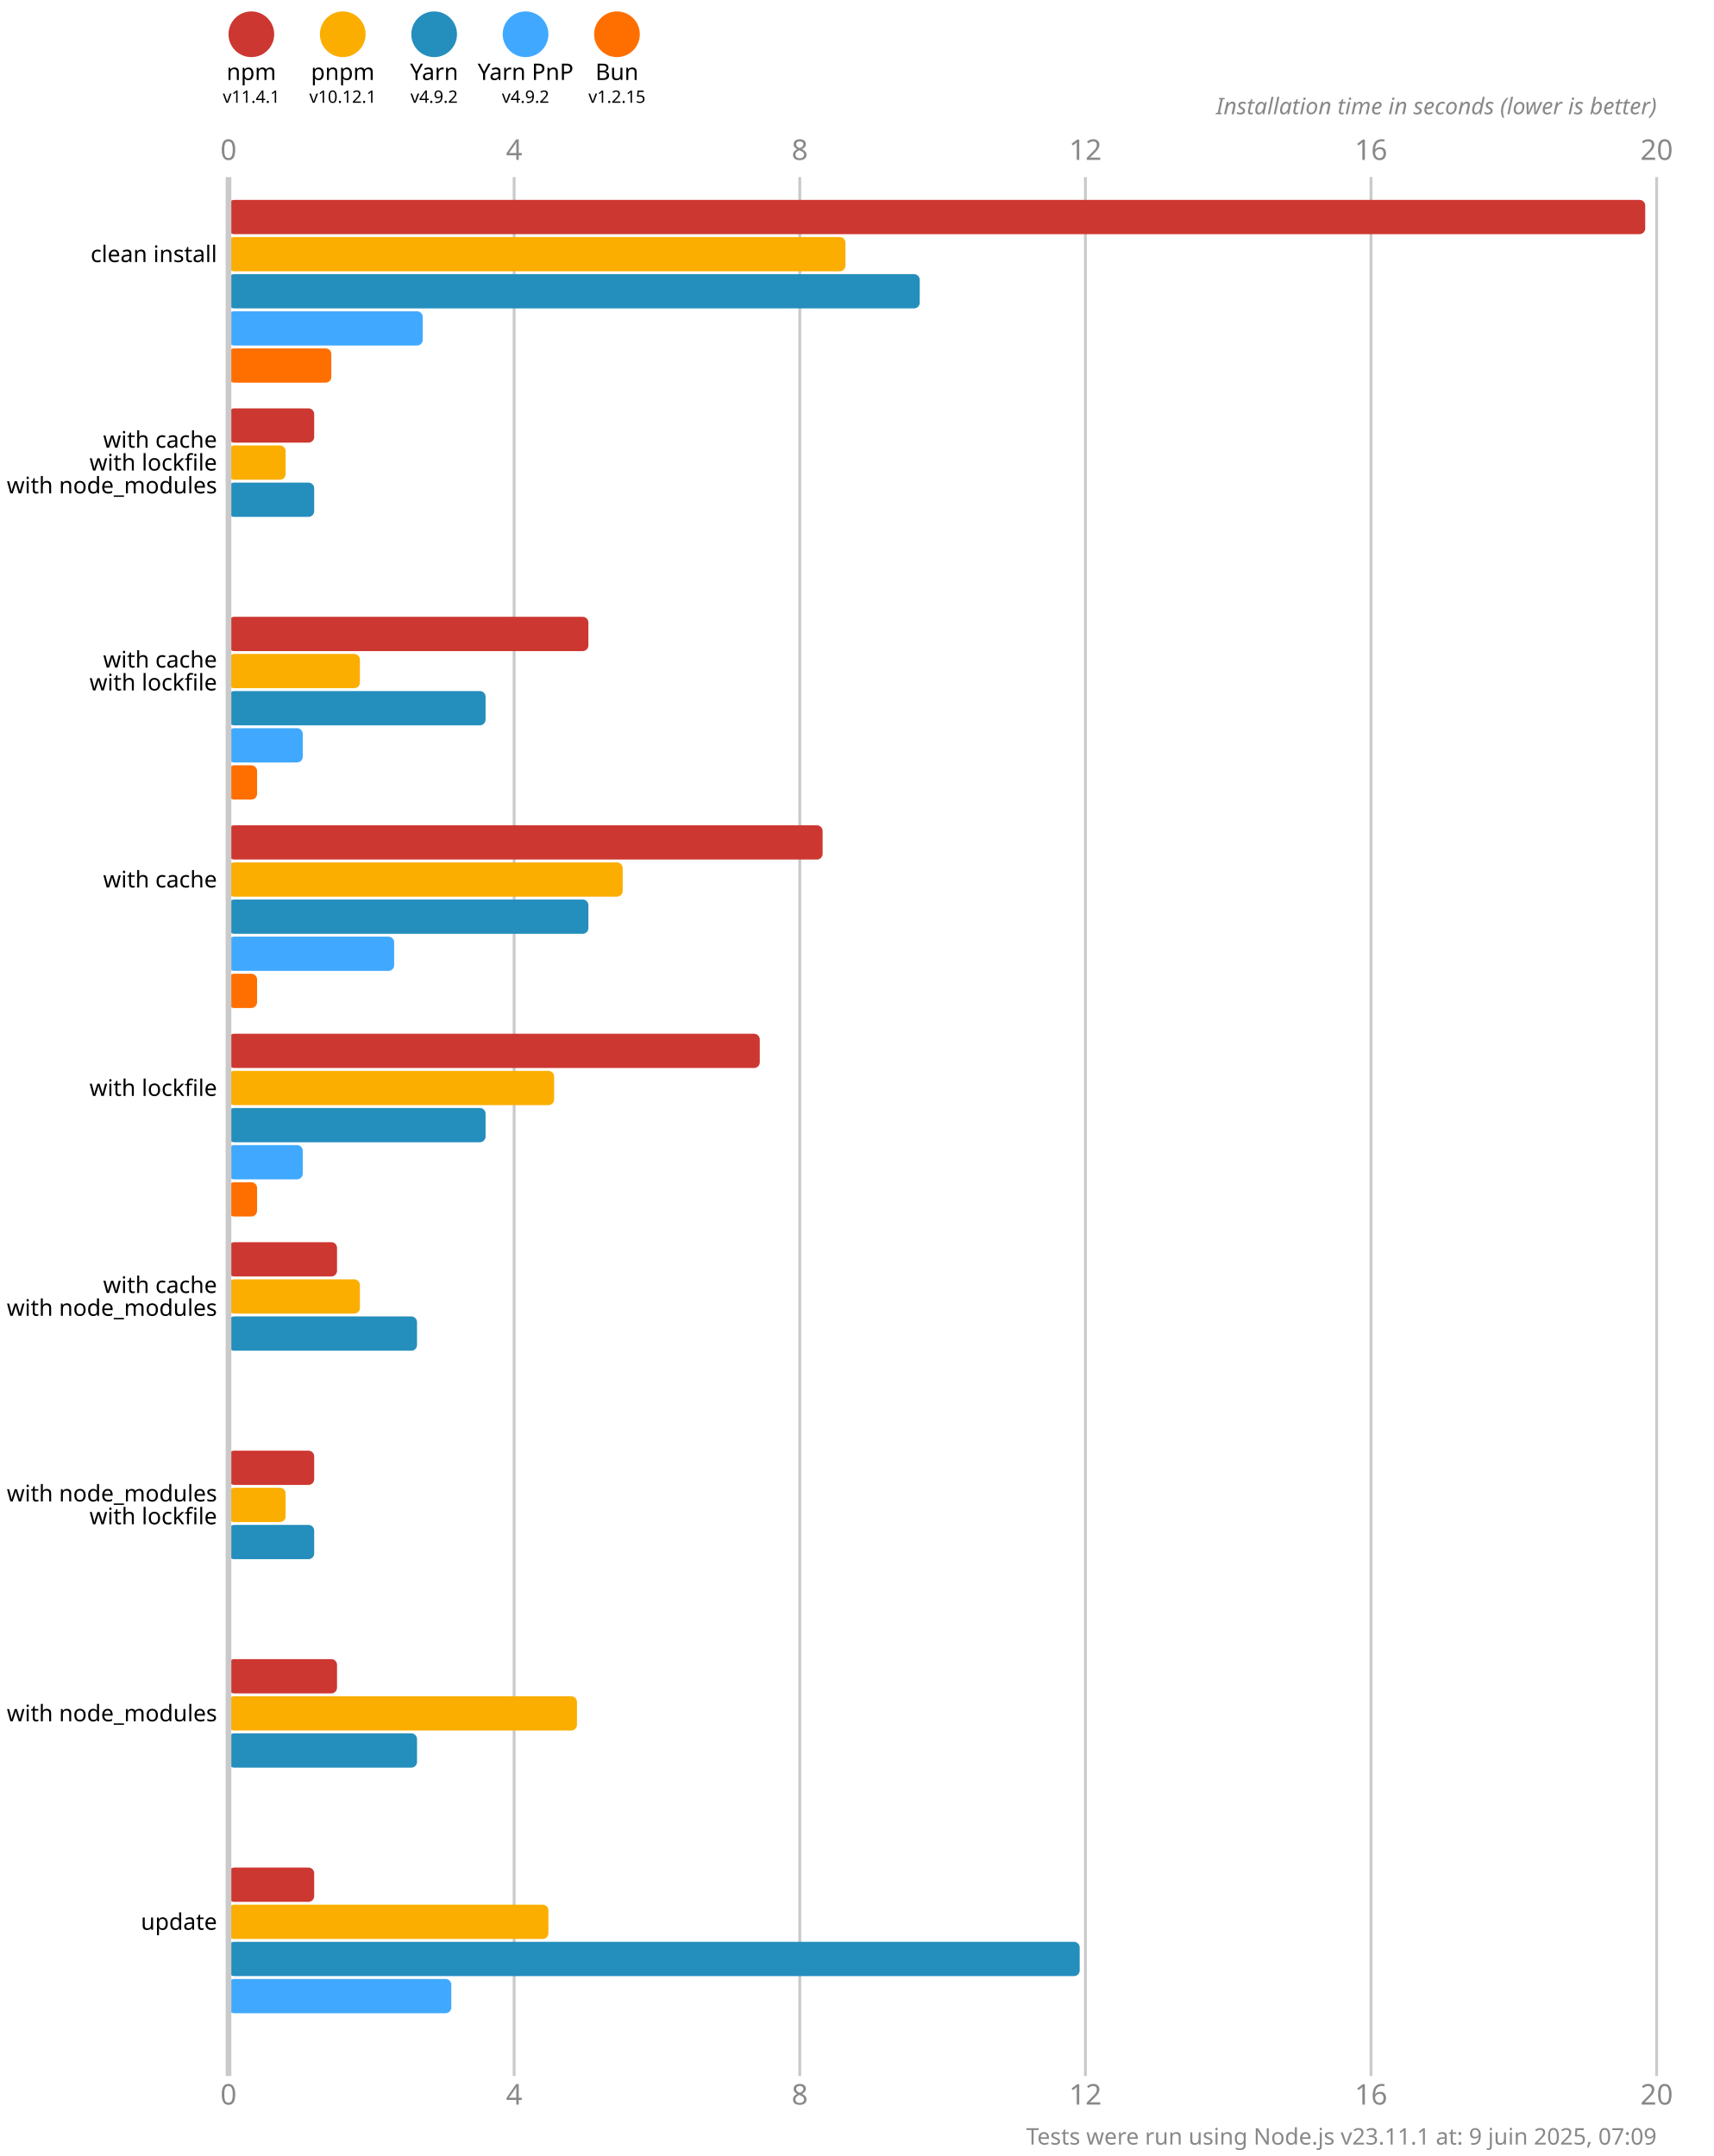
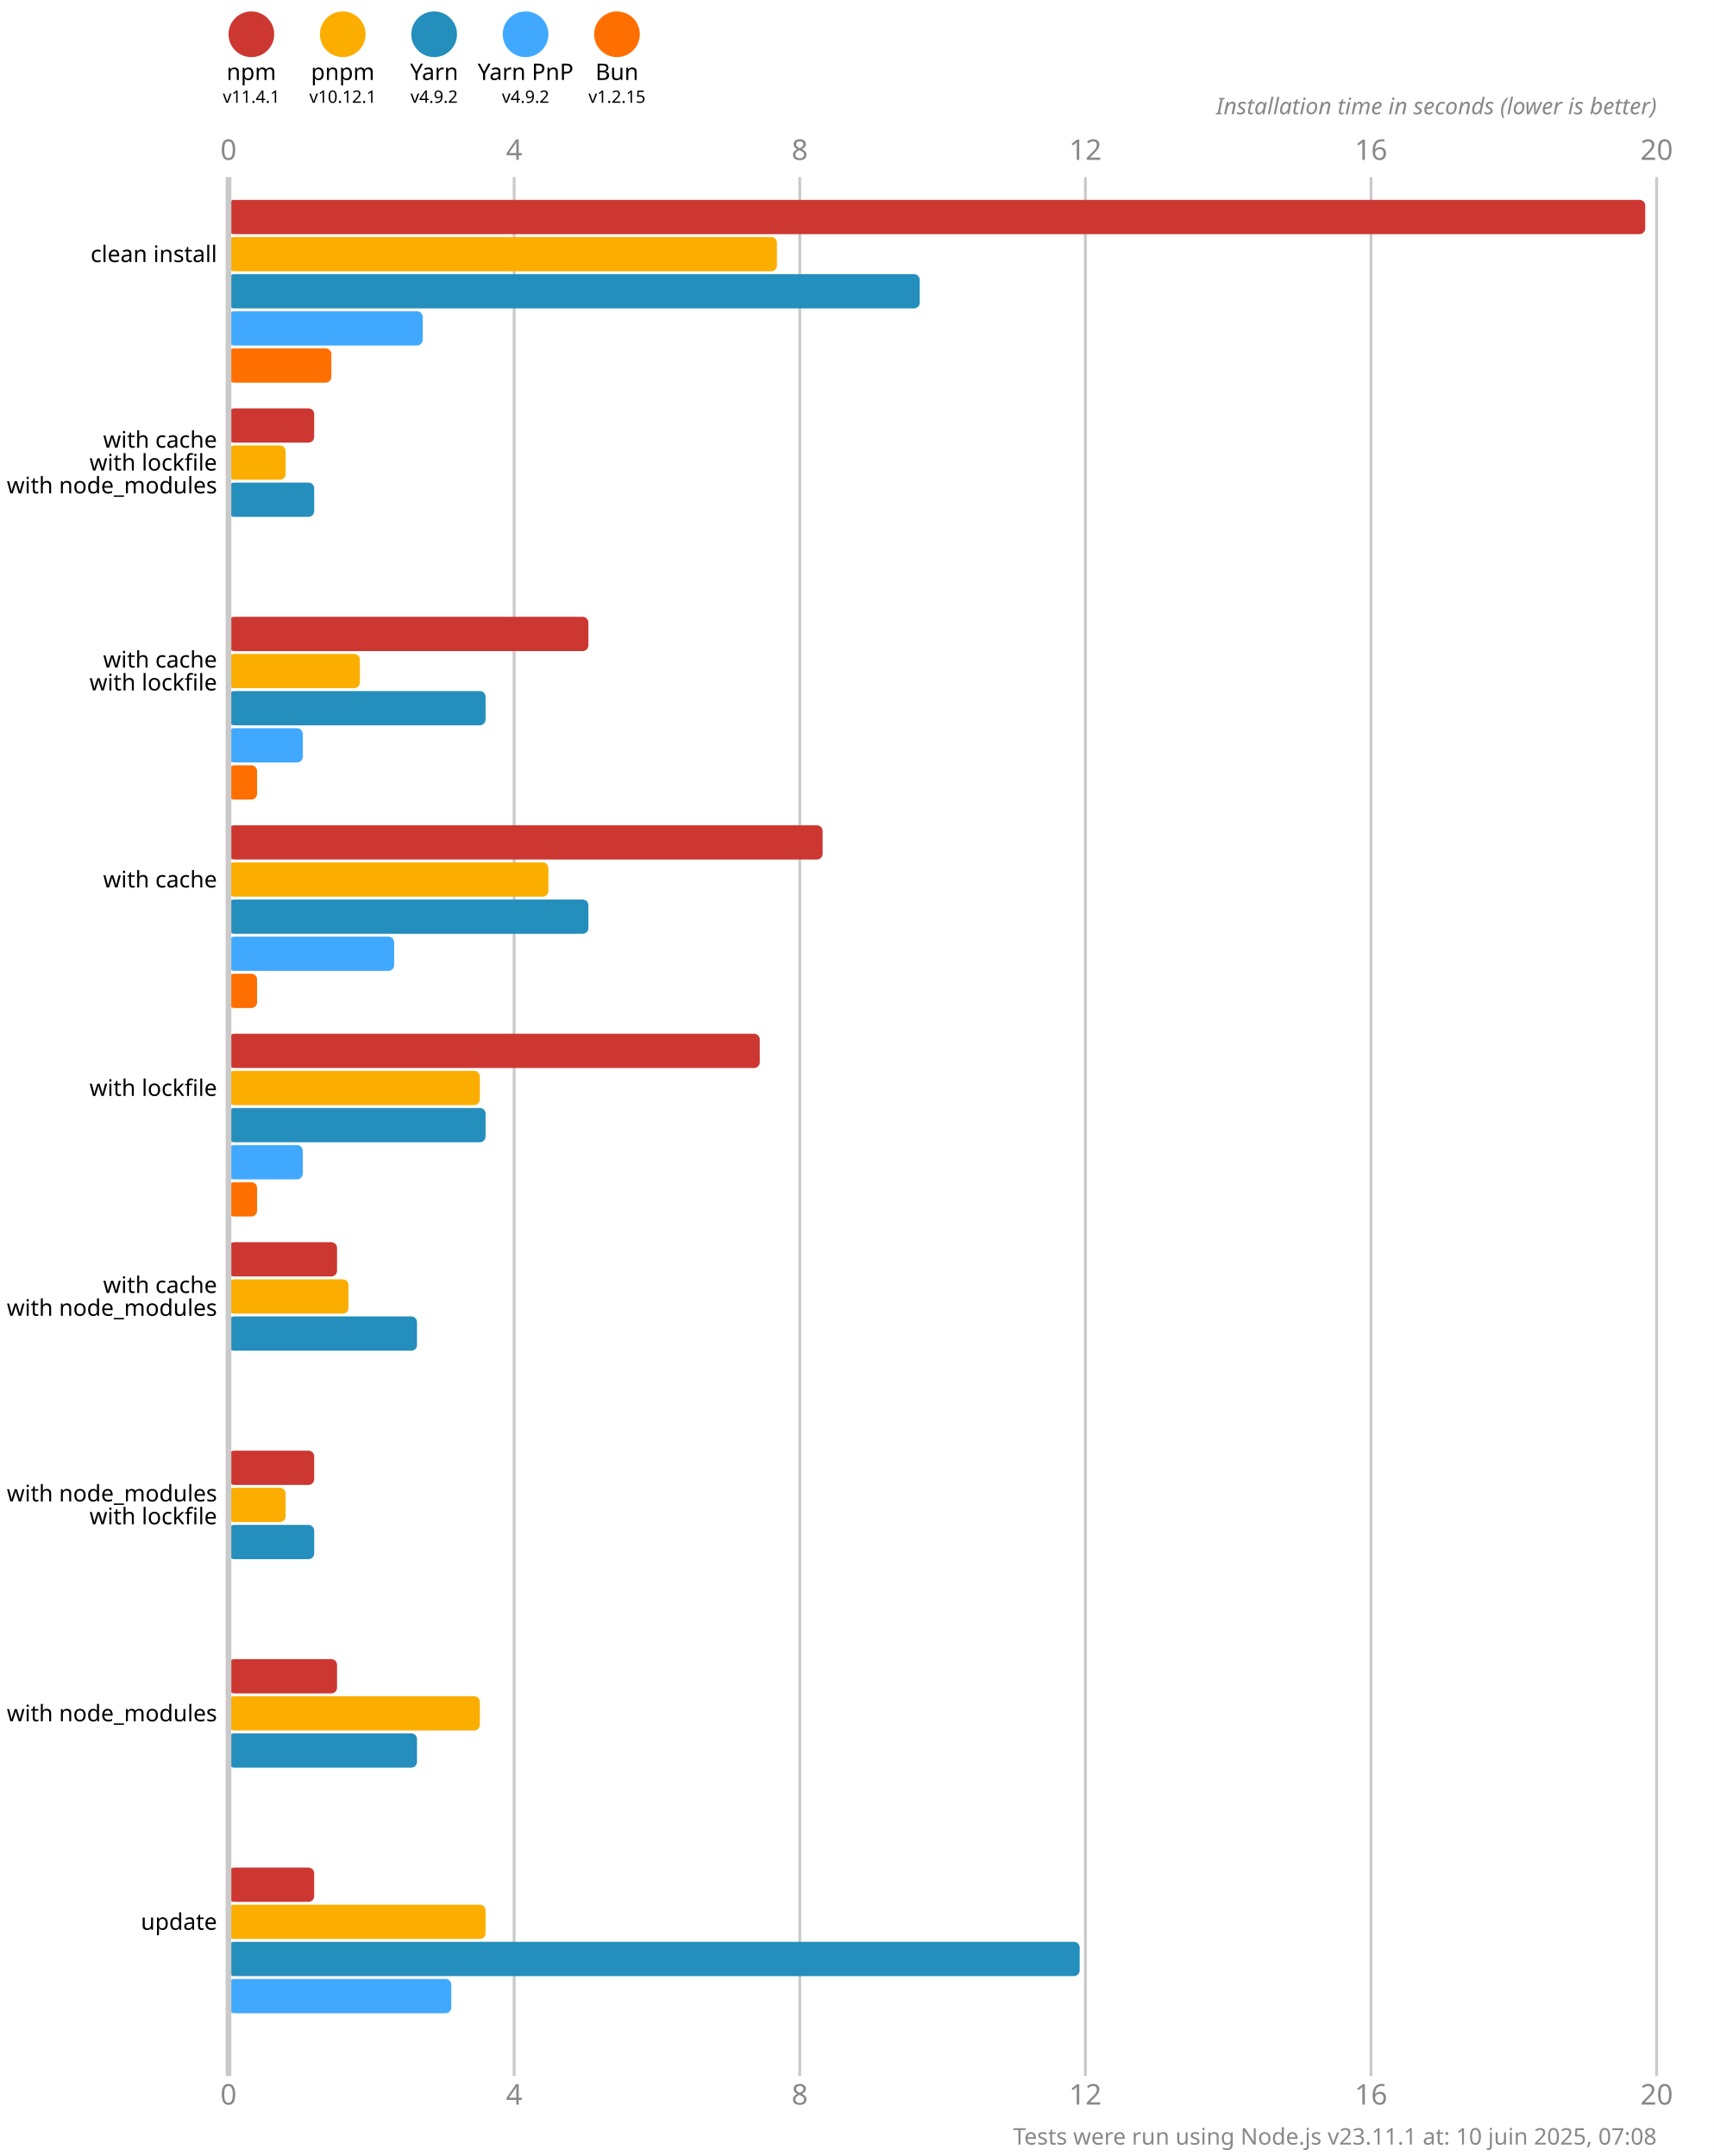
<svg xmlns="http://www.w3.org/2000/svg" version="1.1" viewBox="0 0 300 377.5">
  <style>
    .font { font-family: sans-serif; }
    .s3 { font-size: 3px; }
    .s4 { font-size: 4px; }
    .s5 { font-size: 5px; }
    .line { stroke: #cacaca; }
    .width { stroke-width: 0.5; }
    .text { fill: #888; }
  </style>
  <rect x="0" y="0" width="300" height="377.5" fill="#fff" />
  <circle cx="44" cy="6" r="4" fill="#cd3731" />
  <text x="44" y="14" class="font s4" text-anchor="middle">npm</text>
  <text x="44" y="18" class="font s3" text-anchor="middle">v11.4.1</text>
  <circle cx="60" cy="6" r="4" fill="#fbae00" />
  <text x="60" y="14" class="font s4" text-anchor="middle">pnpm</text>
  <text x="60" y="18" class="font s3" text-anchor="middle">v10.12.1</text>
  <circle cx="76" cy="6" r="4" fill="#248ebd" />
  <text x="76" y="14" class="font s4" text-anchor="middle">Yarn</text>
  <text x="76" y="18" class="font s3" text-anchor="middle">v4.9.2</text>
  <circle cx="92" cy="6" r="4" fill="#40a9ff" />
  <text x="92" y="14" class="font s4" text-anchor="middle">Yarn PnP</text>
  <text x="92" y="18" class="font s3" text-anchor="middle">v4.9.2</text>
  <circle cx="108" cy="6" r="4" fill="#ff6f00" />
  <text x="108" y="14" class="font s4" text-anchor="middle">Bun</text>
  <text x="108" y="18" class="font s3" text-anchor="middle">v1.2.15</text>
  <text x="40" y="28" class="font s5 text" text-anchor="middle">0</text>
  <text x="40" y="368.5" class="font s5 text" text-anchor="middle">0</text>
  <line x1="90" y1="31" x2="90" y2="363.5" class="line width" />
  <text x="90" y="28" class="font s5 text" text-anchor="middle">4</text>
  <text x="90" y="368.5" class="font s5 text" text-anchor="middle">4</text>
  <line x1="140" y1="31" x2="140" y2="363.5" class="line width" />
  <text x="140" y="28" class="font s5 text" text-anchor="middle">8</text>
  <text x="140" y="368.5" class="font s5 text" text-anchor="middle">8</text>
  <line x1="190" y1="31" x2="190" y2="363.5" class="line width" />
  <text x="190" y="28" class="font s5 text" text-anchor="middle">12</text>
  <text x="190" y="368.5" class="font s5 text" text-anchor="middle">12</text>
  <line x1="240" y1="31" x2="240" y2="363.5" class="line width" />
  <text x="240" y="28" class="font s5 text" text-anchor="middle">16</text>
  <text x="240" y="368.5" class="font s5 text" text-anchor="middle">16</text>
  <line x1="290" y1="31" x2="290" y2="363.5" class="line width" />
  <text x="290" y="28" class="font s5 text" text-anchor="middle">20</text>
  <text x="290" y="368.5" class="font s5 text" text-anchor="middle">20</text>
  <text x="290" y="20" class="font s4 text" font-style="italic" text-anchor="end">Installation time in seconds (lower is better)</text>
  <rect x="40" y="35" width="248" height="6" fill="#cd3731" rx="1" ry="1" />
-   <rect x="40" y="41.5" width="108" height="6" fill="#fbae00" rx="1" ry="1" />
+   <rect x="40" y="41.5" width="96" height="6" fill="#fbae00" rx="1" ry="1" />
  <rect x="40" y="48" width="121" height="6" fill="#248ebd" rx="1" ry="1" />
  <rect x="40" y="54.5" width="34" height="6" fill="#40a9ff" rx="1" ry="1" />
  <rect x="40" y="61" width="18" height="6" fill="#ff6f00" rx="1" ry="1" />
  <rect x="40" y="71.5" width="15" height="6" fill="#cd3731" rx="1" ry="1" />
  <rect x="40" y="78" width="10" height="6" fill="#fbae00" rx="1" ry="1" />
  <rect x="40" y="84.5" width="15" height="6" fill="#248ebd" rx="1" ry="1" />
  <rect x="40" y="91" width="0" height="6" fill="#40a9ff" rx="1" ry="1" />
  <rect x="40" y="97.5" width="0" height="6" fill="#ff6f00" rx="1" ry="1" />
  <rect x="40" y="108" width="63" height="6" fill="#cd3731" rx="1" ry="1" />
  <rect x="40" y="114.5" width="23" height="6" fill="#fbae00" rx="1" ry="1" />
  <rect x="40" y="121" width="45" height="6" fill="#248ebd" rx="1" ry="1" />
  <rect x="40" y="127.5" width="13" height="6" fill="#40a9ff" rx="1" ry="1" />
  <rect x="40" y="134" width="5" height="6" fill="#ff6f00" rx="1" ry="1" />
  <rect x="40" y="144.5" width="104" height="6" fill="#cd3731" rx="1" ry="1" />
-   <rect x="40" y="151" width="69" height="6" fill="#fbae00" rx="1" ry="1" />
+   <rect x="40" y="151" width="56" height="6" fill="#fbae00" rx="1" ry="1" />
  <rect x="40" y="157.5" width="63" height="6" fill="#248ebd" rx="1" ry="1" />
  <rect x="40" y="164" width="29" height="6" fill="#40a9ff" rx="1" ry="1" />
  <rect x="40" y="170.5" width="5" height="6" fill="#ff6f00" rx="1" ry="1" />
  <rect x="40" y="181" width="93" height="6" fill="#cd3731" rx="1" ry="1" />
-   <rect x="40" y="187.5" width="57" height="6" fill="#fbae00" rx="1" ry="1" />
+   <rect x="40" y="187.5" width="44" height="6" fill="#fbae00" rx="1" ry="1" />
  <rect x="40" y="194" width="45" height="6" fill="#248ebd" rx="1" ry="1" />
  <rect x="40" y="200.5" width="13" height="6" fill="#40a9ff" rx="1" ry="1" />
  <rect x="40" y="207" width="5" height="6" fill="#ff6f00" rx="1" ry="1" />
  <rect x="40" y="217.5" width="19" height="6" fill="#cd3731" rx="1" ry="1" />
-   <rect x="40" y="224" width="23" height="6" fill="#fbae00" rx="1" ry="1" />
+   <rect x="40" y="224" width="21" height="6" fill="#fbae00" rx="1" ry="1" />
  <rect x="40" y="230.5" width="33" height="6" fill="#248ebd" rx="1" ry="1" />
  <rect x="40" y="237" width="0" height="6" fill="#40a9ff" rx="1" ry="1" />
  <rect x="40" y="243.5" width="0" height="6" fill="#ff6f00" rx="1" ry="1" />
  <rect x="40" y="254" width="15" height="6" fill="#cd3731" rx="1" ry="1" />
  <rect x="40" y="260.5" width="10" height="6" fill="#fbae00" rx="1" ry="1" />
  <rect x="40" y="267" width="15" height="6" fill="#248ebd" rx="1" ry="1" />
  <rect x="40" y="273.5" width="0" height="6" fill="#40a9ff" rx="1" ry="1" />
  <rect x="40" y="280" width="0" height="6" fill="#ff6f00" rx="1" ry="1" />
  <rect x="40" y="290.5" width="19" height="6" fill="#cd3731" rx="1" ry="1" />
-   <rect x="40" y="297" width="61" height="6" fill="#fbae00" rx="1" ry="1" />
+   <rect x="40" y="297" width="44" height="6" fill="#fbae00" rx="1" ry="1" />
  <rect x="40" y="303.5" width="33" height="6" fill="#248ebd" rx="1" ry="1" />
  <rect x="40" y="310" width="0" height="6" fill="#40a9ff" rx="1" ry="1" />
  <rect x="40" y="316.5" width="0" height="6" fill="#ff6f00" rx="1" ry="1" />
  <rect x="40" y="327" width="15" height="6" fill="#cd3731" rx="1" ry="1" />
-   <rect x="40" y="333.5" width="56" height="6" fill="#fbae00" rx="1" ry="1" />
+   <rect x="40" y="333.5" width="45" height="6" fill="#fbae00" rx="1" ry="1" />
  <rect x="40" y="340" width="149" height="6" fill="#248ebd" rx="1" ry="1" />
  <rect x="40" y="346.5" width="39" height="6" fill="#40a9ff" rx="1" ry="1" />
  <rect x="40" y="353" width="0" height="6" fill="#ff6f00" rx="1" ry="1" />
  <line x1="40" y1="31" x2="40" y2="363.5" class="line" />
  <text x="38" y="44.5" class="font s4" dominant-baseline="middle" text-anchor="end">clean install</text>
  <text x="38" y="77" class="font s4" dominant-baseline="middle" text-anchor="end">with cache</text>
  <text x="38" y="81" class="font s4" dominant-baseline="middle" text-anchor="end">with lockfile</text>
  <text x="38" y="85" class="font s4" dominant-baseline="middle" text-anchor="end">with node_modules</text>
  <text x="38" y="115.5" class="font s4" dominant-baseline="middle" text-anchor="end">with cache</text>
  <text x="38" y="119.5" class="font s4" dominant-baseline="middle" text-anchor="end">with lockfile</text>
  <text x="38" y="154" class="font s4" dominant-baseline="middle" text-anchor="end">with cache</text>
  <text x="38" y="190.5" class="font s4" dominant-baseline="middle" text-anchor="end">with lockfile</text>
  <text x="38" y="225" class="font s4" dominant-baseline="middle" text-anchor="end">with cache</text>
  <text x="38" y="229" class="font s4" dominant-baseline="middle" text-anchor="end">with node_modules</text>
  <text x="38" y="261.5" class="font s4" dominant-baseline="middle" text-anchor="end">with node_modules</text>
  <text x="38" y="265.5" class="font s4" dominant-baseline="middle" text-anchor="end">with lockfile</text>
  <text x="38" y="300" class="font s4" dominant-baseline="middle" text-anchor="end">with node_modules</text>
  <text x="38" y="336.5" class="font s4" dominant-baseline="middle" text-anchor="end">update</text>
-   <text x="290" y="375.5" class="font s4 text" text-anchor="end">Tests were run using Node.js v23.11.1 at: 9 juin 2025, 07:09</text>
+   <text x="290" y="375.5" class="font s4 text" text-anchor="end">Tests were run using Node.js v23.11.1 at: 10 juin 2025, 07:08</text>
</svg>
